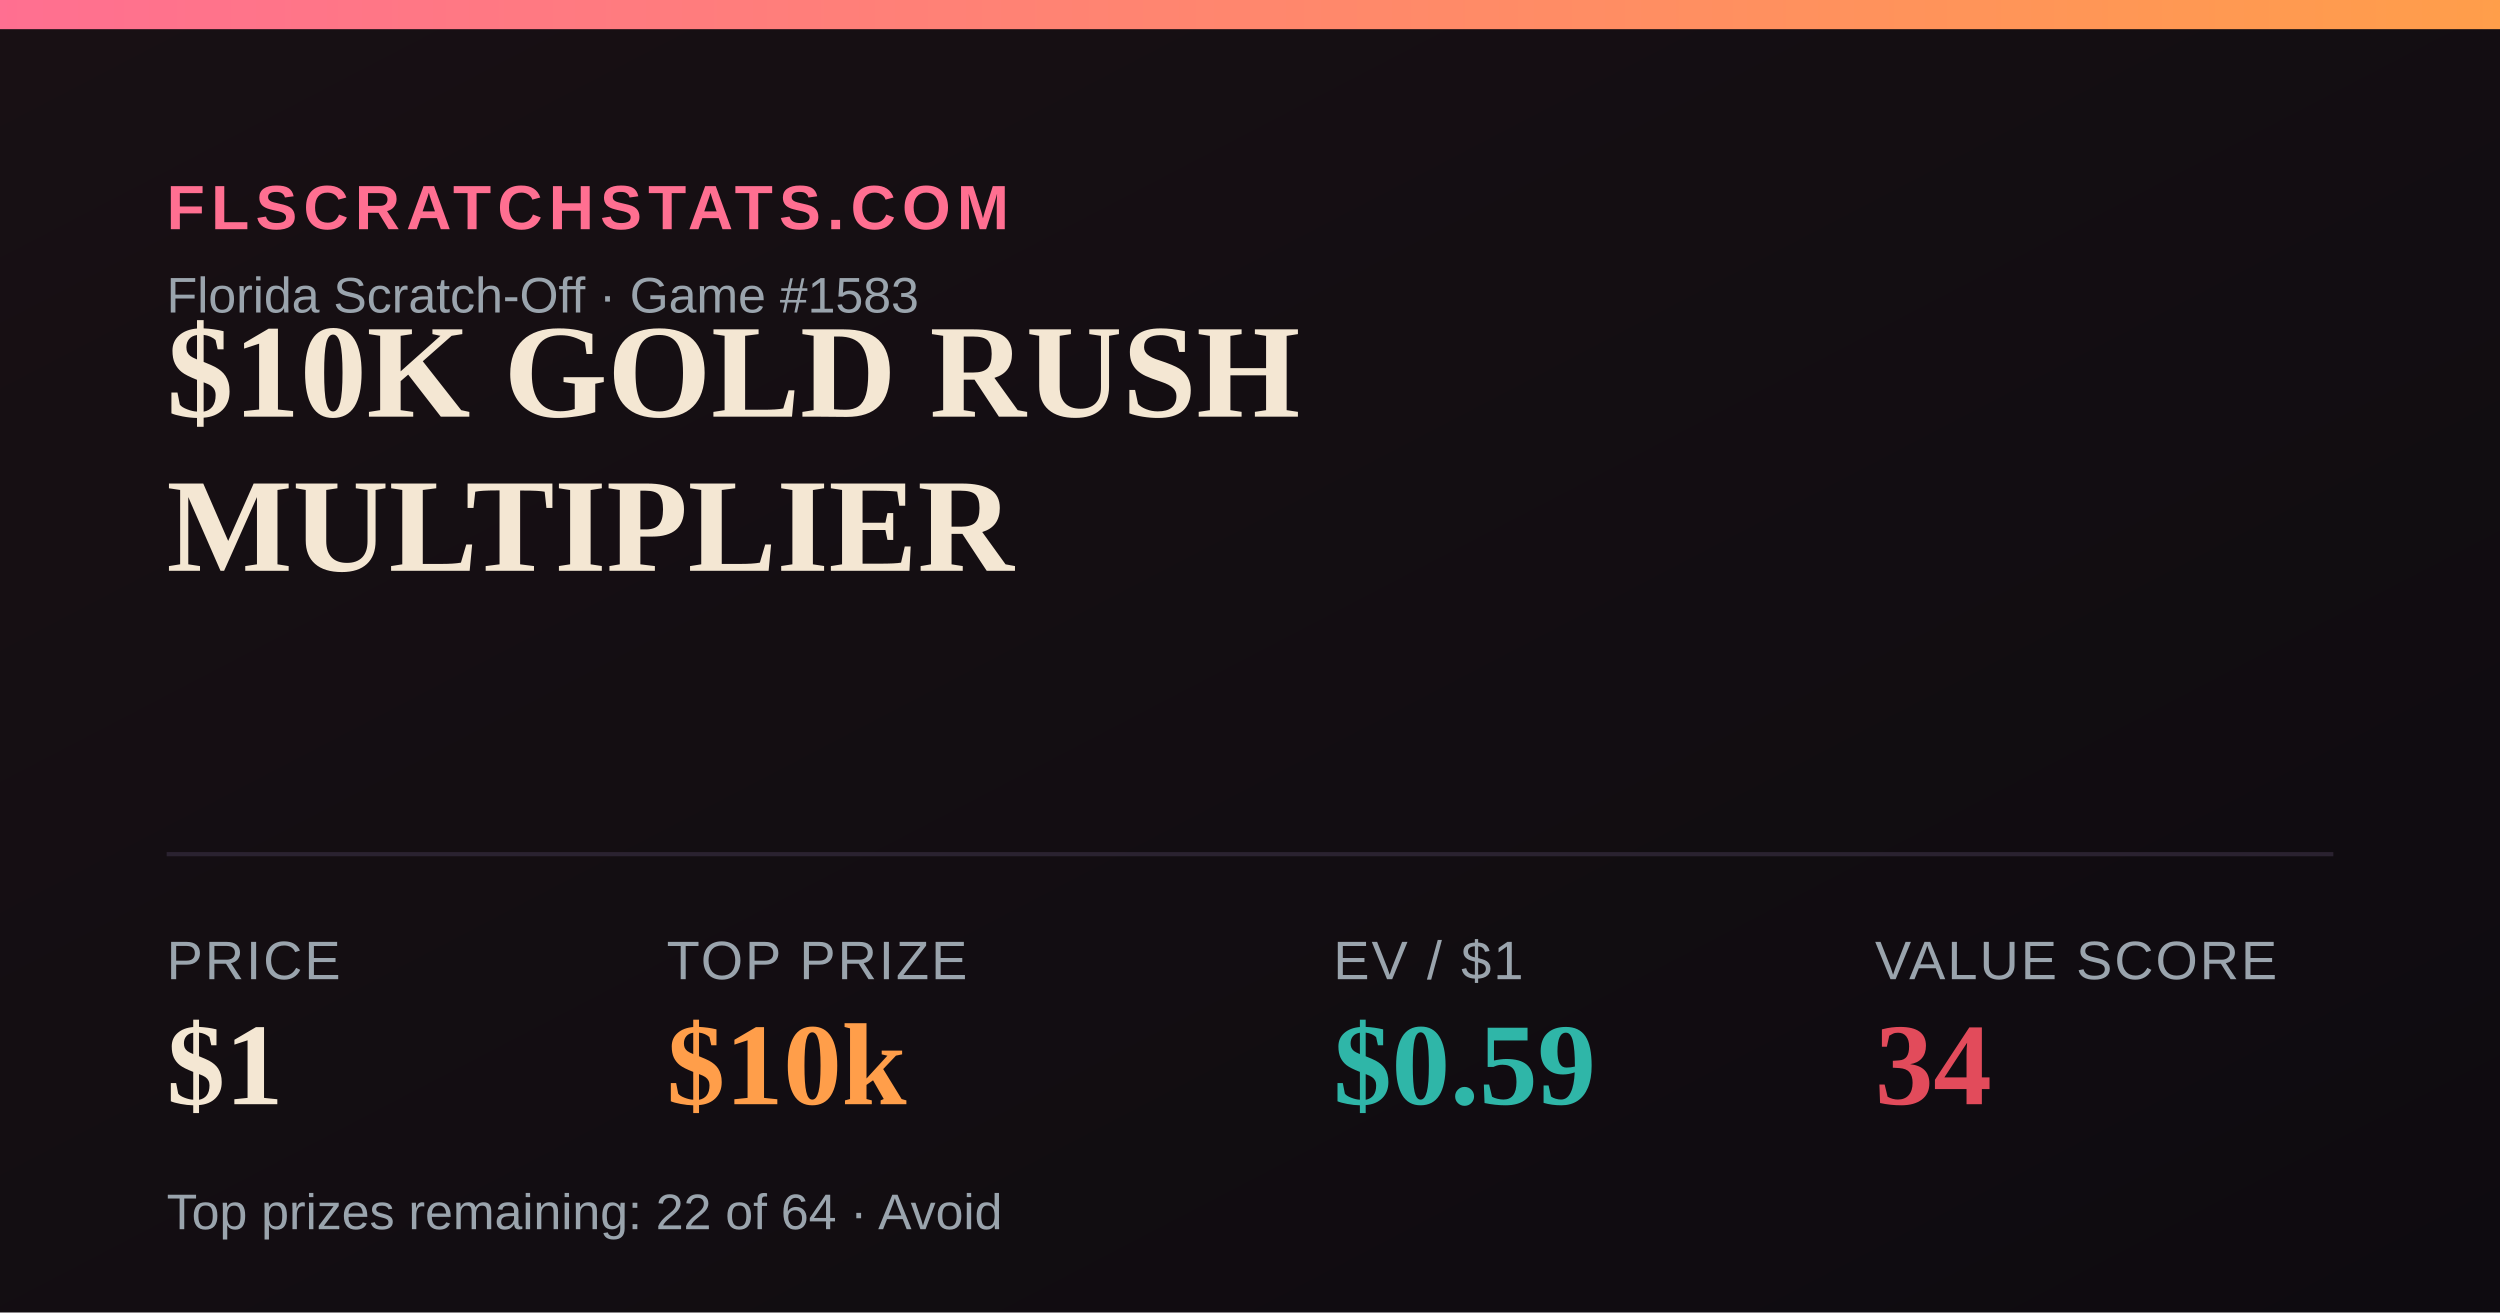
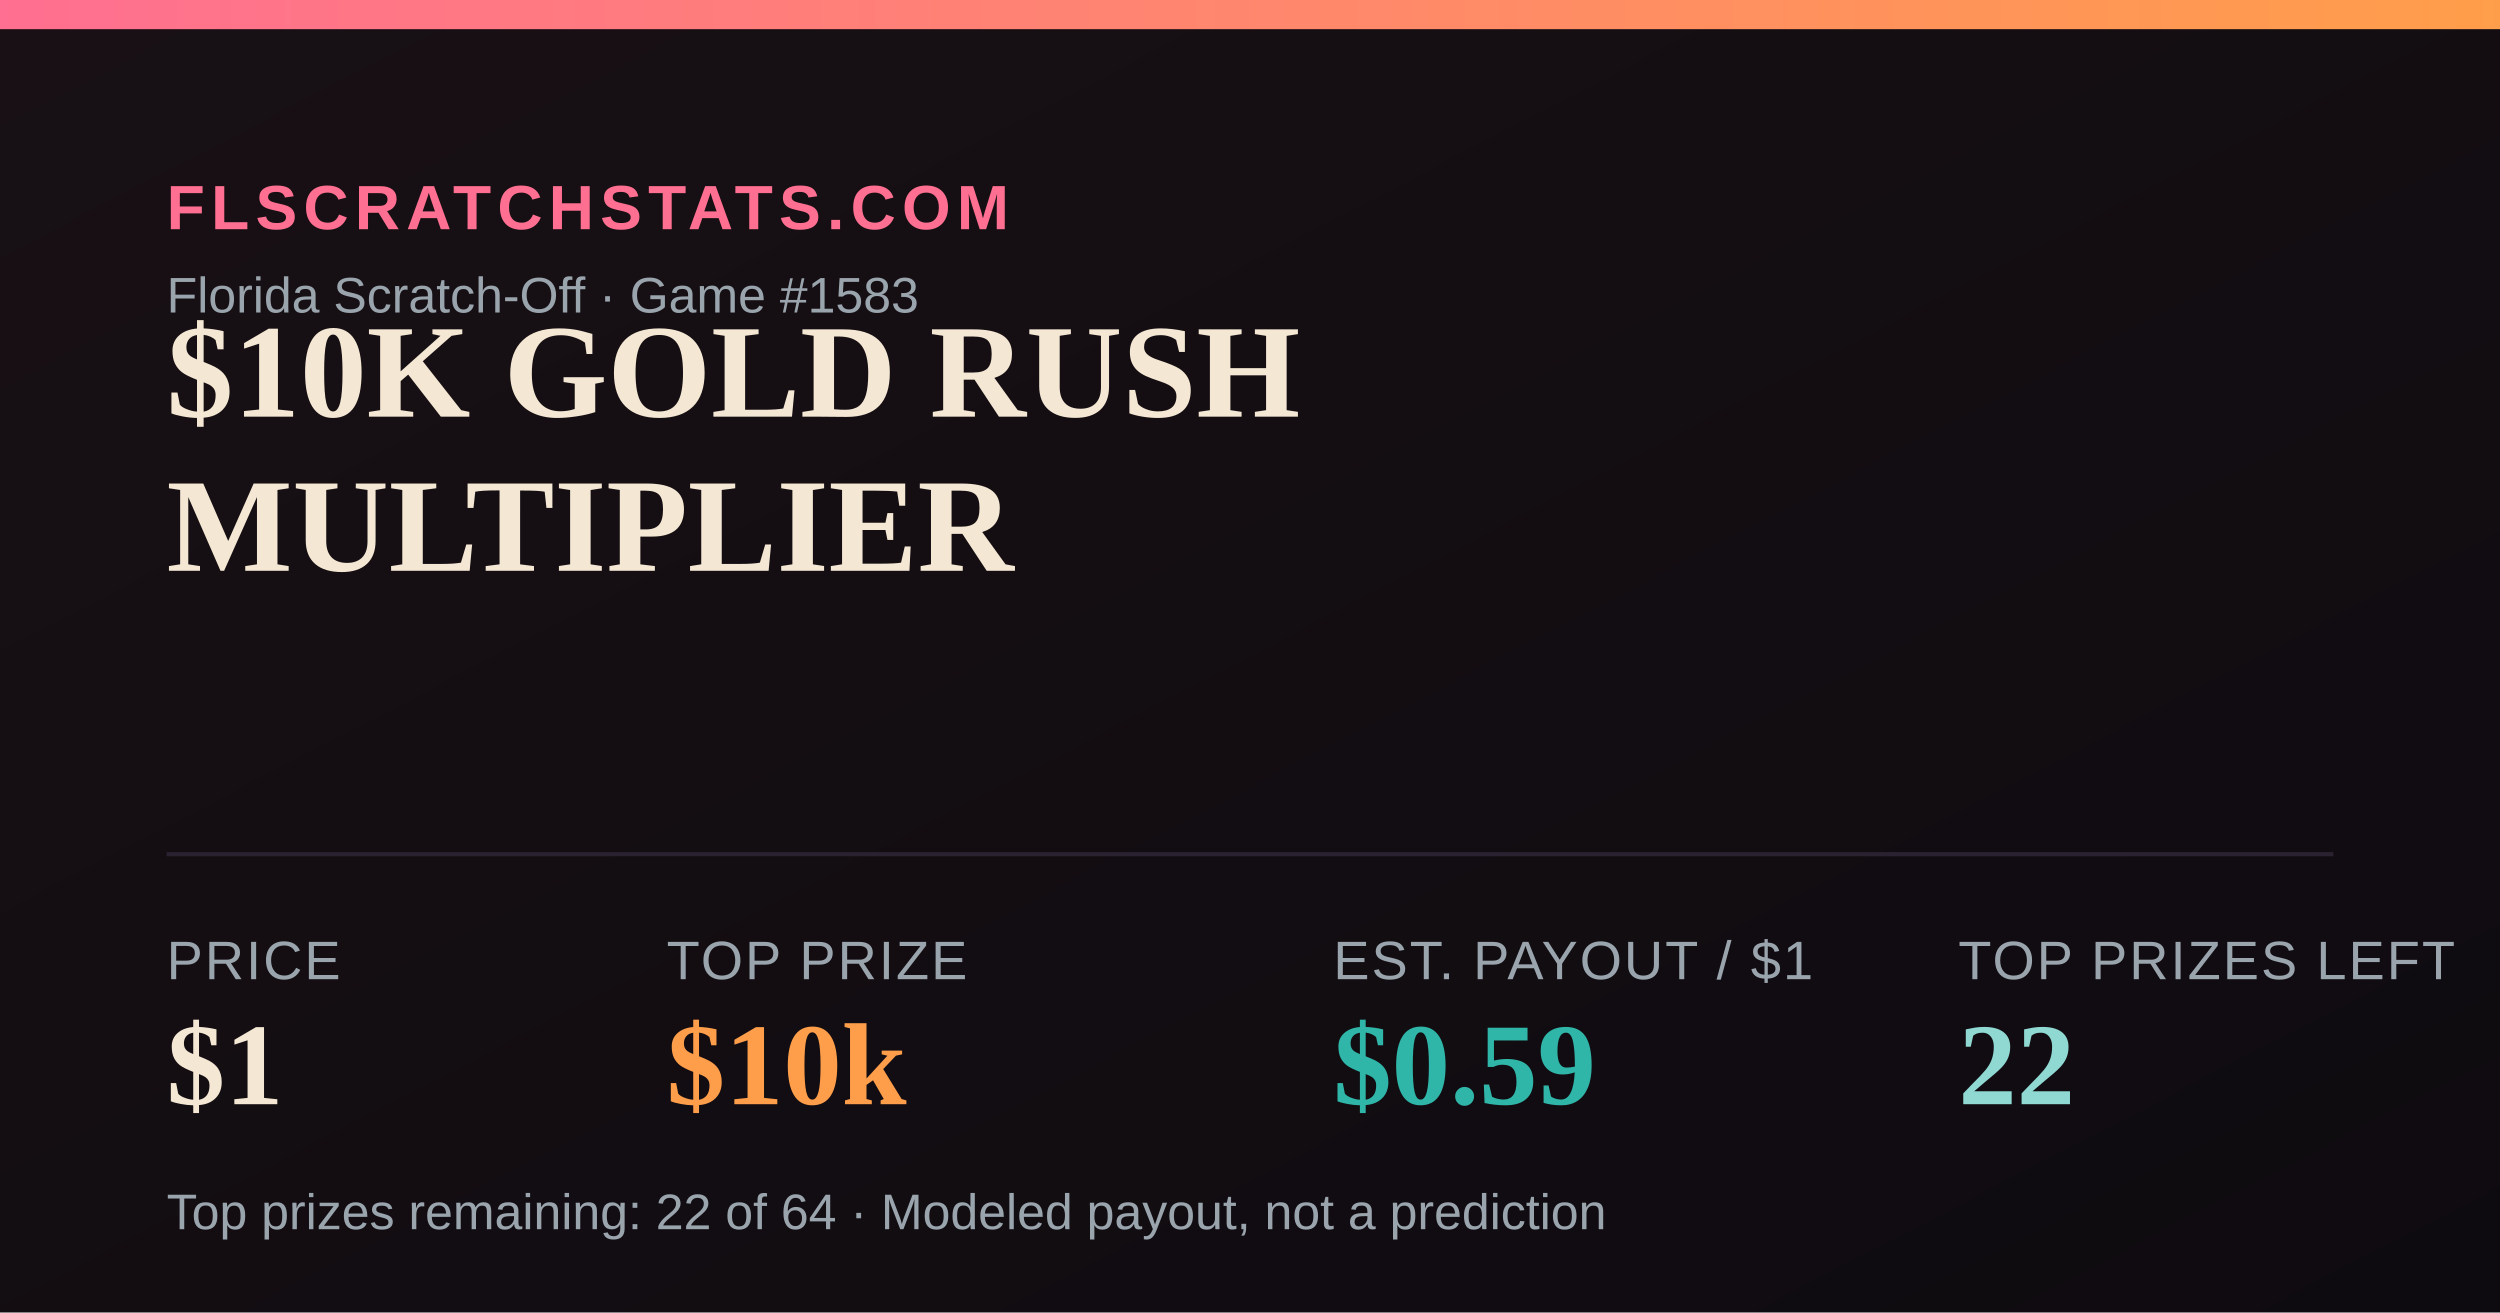
<svg xmlns="http://www.w3.org/2000/svg" width="1200" height="630" viewBox="0 0 1200 630">
  <defs>
    <linearGradient id="bg" x1="0" y1="0" x2="1" y2="1">
      <stop offset="0" stop-color="#181014" />
      <stop offset="1" stop-color="#0e0b10" />
    </linearGradient>
    <linearGradient id="accent" x1="0" y1="0" x2="1" y2="0">
      <stop offset="0" stop-color="#FF6F91" />
      <stop offset="1" stop-color="#FF9E4A" />
    </linearGradient>
  </defs>
  <rect width="1200" height="630" fill="url(#bg)" />
  <rect x="0" y="0" width="1200" height="14" fill="url(#accent)" />
  <text x="80" y="110" font-family="Arial,Helvetica,sans-serif" font-size="30" fill="#FF6F91" letter-spacing="3" font-weight="700">FLSCRATCHSTATS.COM</text>
  <text x="80" y="150" font-family="Arial,Helvetica,sans-serif" font-size="24" fill="#9aa4ad">Florida Scratch-Off · Game #1583</text>
  <text x="80" y="200" font-family="Georgia,'Times New Roman',serif" font-size="64" font-weight="700" fill="#F4E7D3">$10K GOLD RUSH</text>
  <text x="80" y="274" font-family="Georgia,'Times New Roman',serif" font-size="64" font-weight="700" fill="#F4E7D3">MULTIPLIER</text>
  <line x1="80" y1="410" x2="1120" y2="410" stroke="#2a2230" stroke-width="2" />
  <text x="80" y="470" font-family="Arial,Helvetica,sans-serif" font-size="26" fill="#9aa4ad" letter-spacing="1">PRICE</text>
  <text x="80" y="530" font-family="Georgia,'Times New Roman',serif" font-size="56" font-weight="700" fill="#F4E7D3">$1</text>
  <text x="320" y="470" font-family="Arial,Helvetica,sans-serif" font-size="26" fill="#9aa4ad" letter-spacing="1">TOP PRIZE</text>
  <text x="320" y="530" font-family="Georgia,'Times New Roman',serif" font-size="56" font-weight="700" fill="#FF9E4A">$10k</text>
-   <text x="640" y="470" font-family="Arial,Helvetica,sans-serif" font-size="26" fill="#9aa4ad" letter-spacing="1">EV / $1</text>
+   <text x="640" y="470" font-family="Arial,Helvetica,sans-serif" font-size="26" fill="#9aa4ad" letter-spacing="1">EST. PAYOUT / $1</text>
  <text x="640" y="530" font-family="Georgia,'Times New Roman',serif" font-size="56" font-weight="700" fill="#2FB6A8">$0.59</text>
-   <text x="900" y="470" font-family="Arial,Helvetica,sans-serif" font-size="26" fill="#9aa4ad" letter-spacing="1">VALUE SCORE</text>
-   <text x="900" y="530" font-family="Georgia,'Times New Roman',serif" font-size="56" font-weight="700" fill="#E24B5B">34</text>
-   <text x="80" y="590" font-family="Arial,Helvetica,sans-serif" font-size="24" fill="#9aa4ad">Top prizes remaining: 22 of 64 · Avoid</text>
+   <text x="940" y="470" font-family="Arial,Helvetica,sans-serif" font-size="26" fill="#9aa4ad" letter-spacing="1">TOP PRIZES LEFT</text>
+   <text x="940" y="530" font-family="Georgia,'Times New Roman',serif" font-size="56" font-weight="700" fill="#8FD9D2">22</text>
+   <text x="80" y="590" font-family="Arial,Helvetica,sans-serif" font-size="24" fill="#9aa4ad">Top prizes remaining: 22 of 64 · Modeled payout, not a prediction</text>
</svg>
